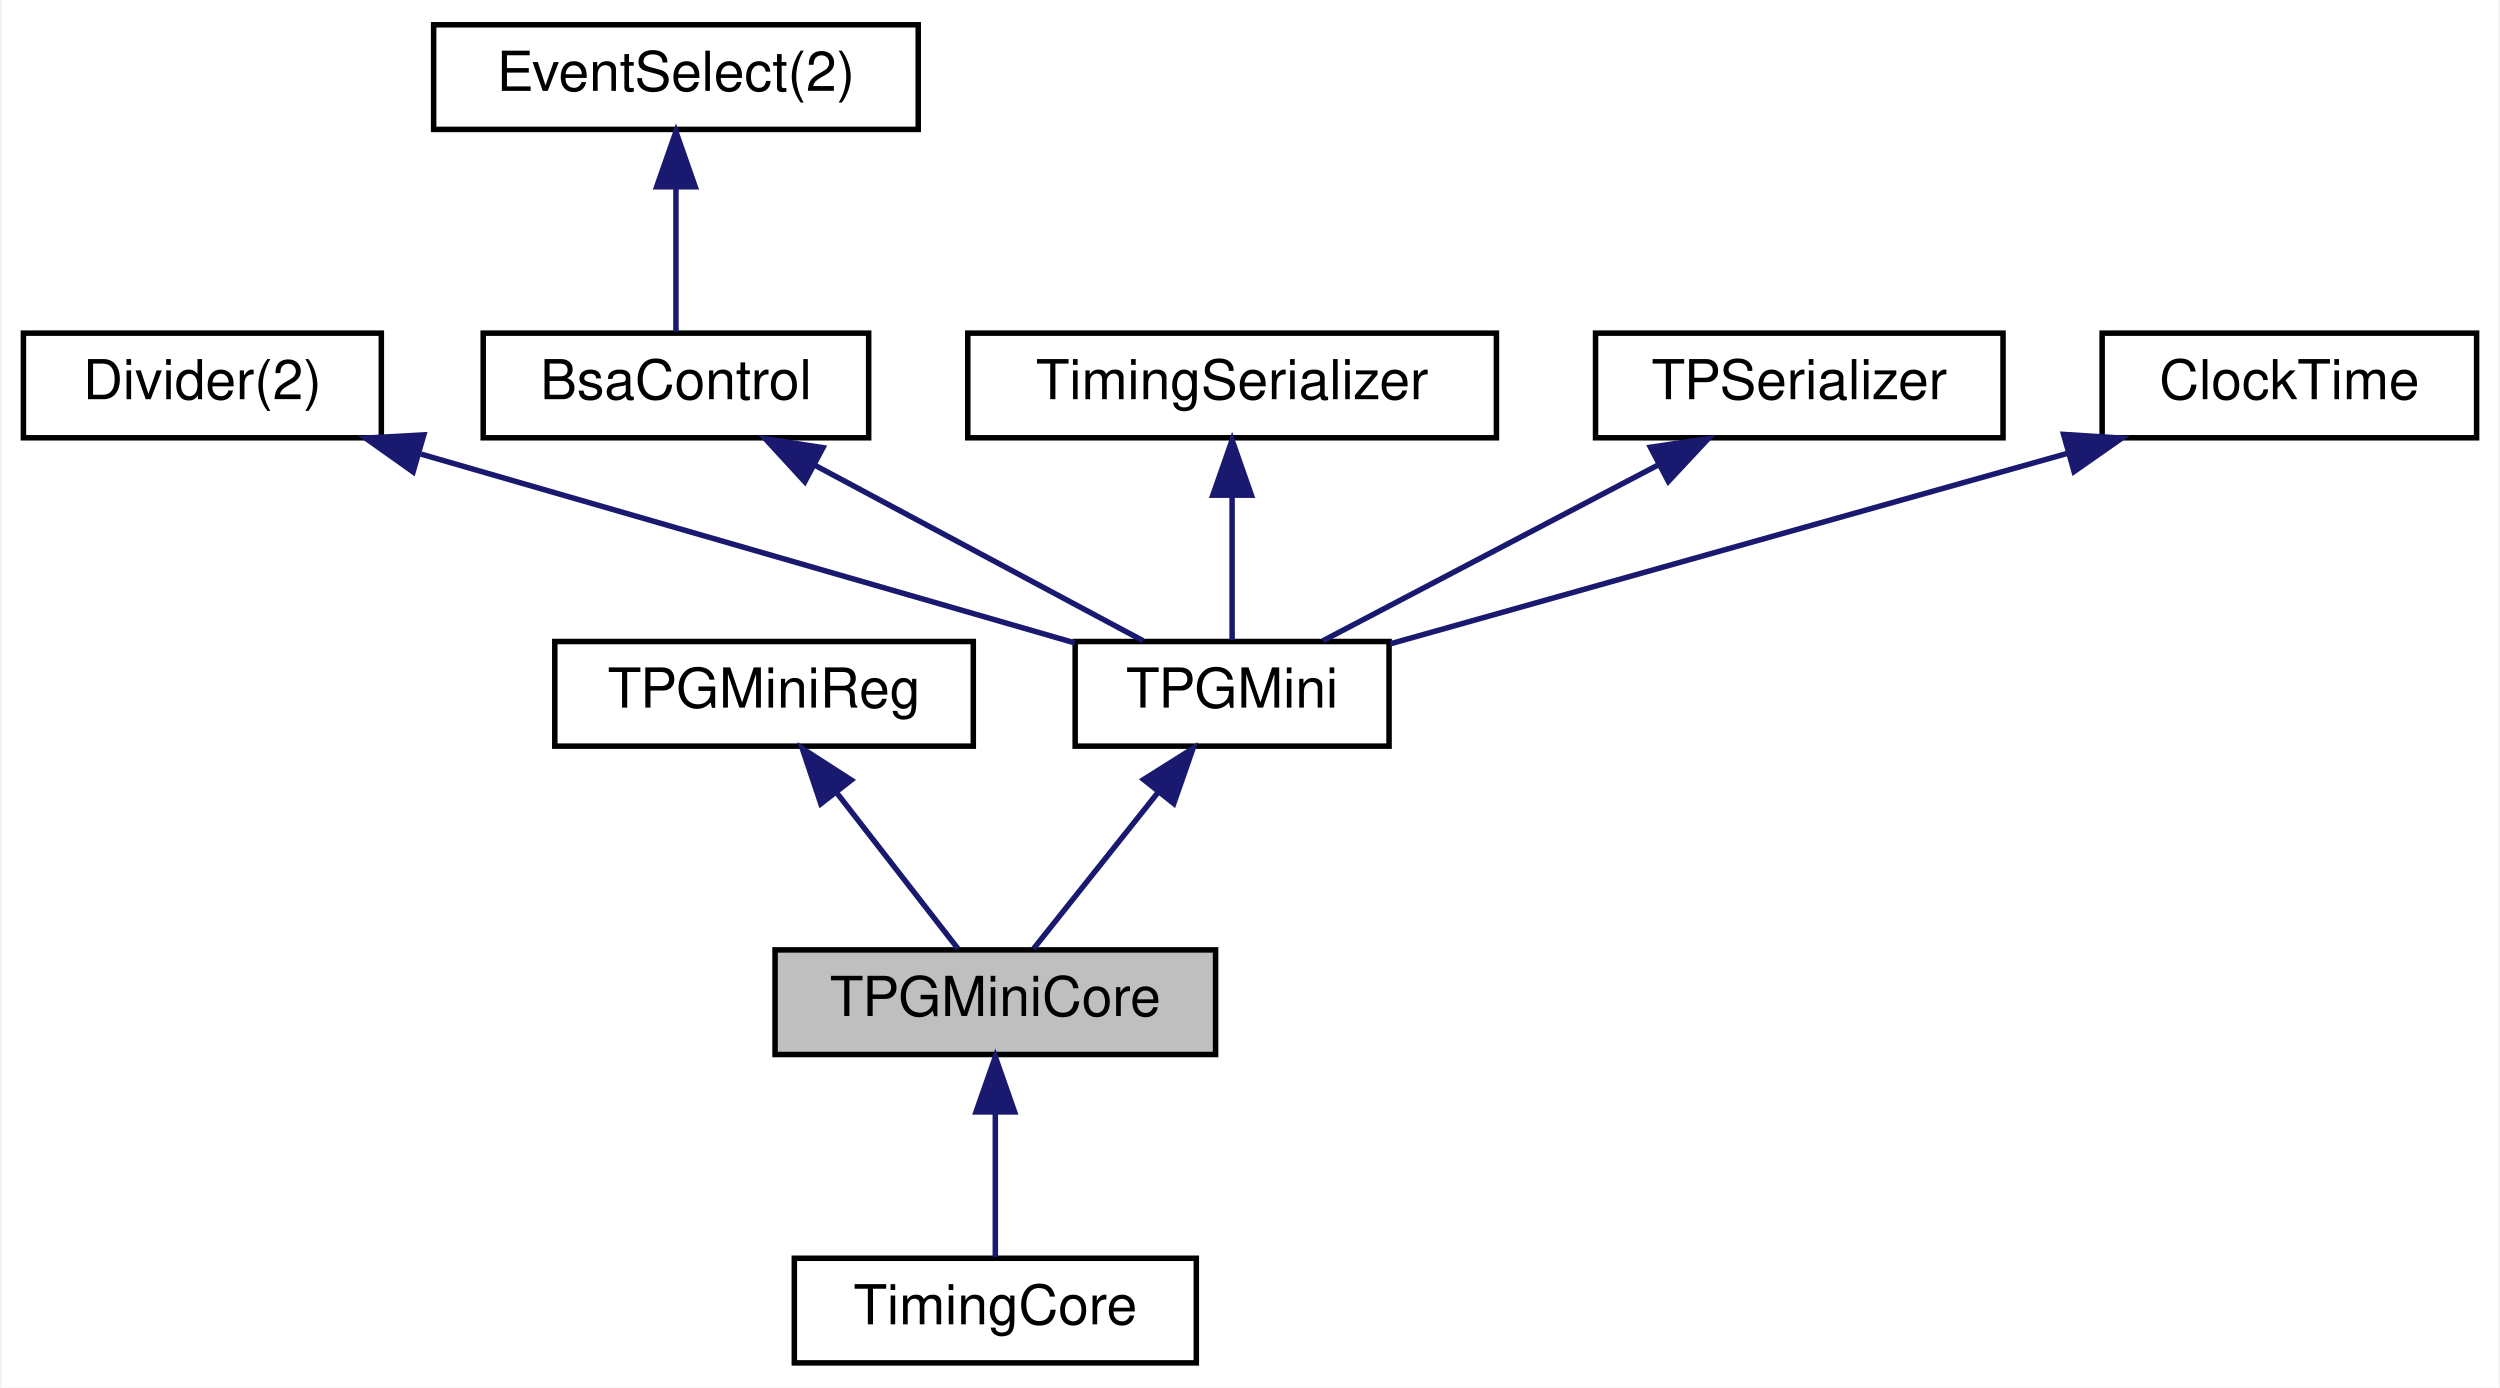
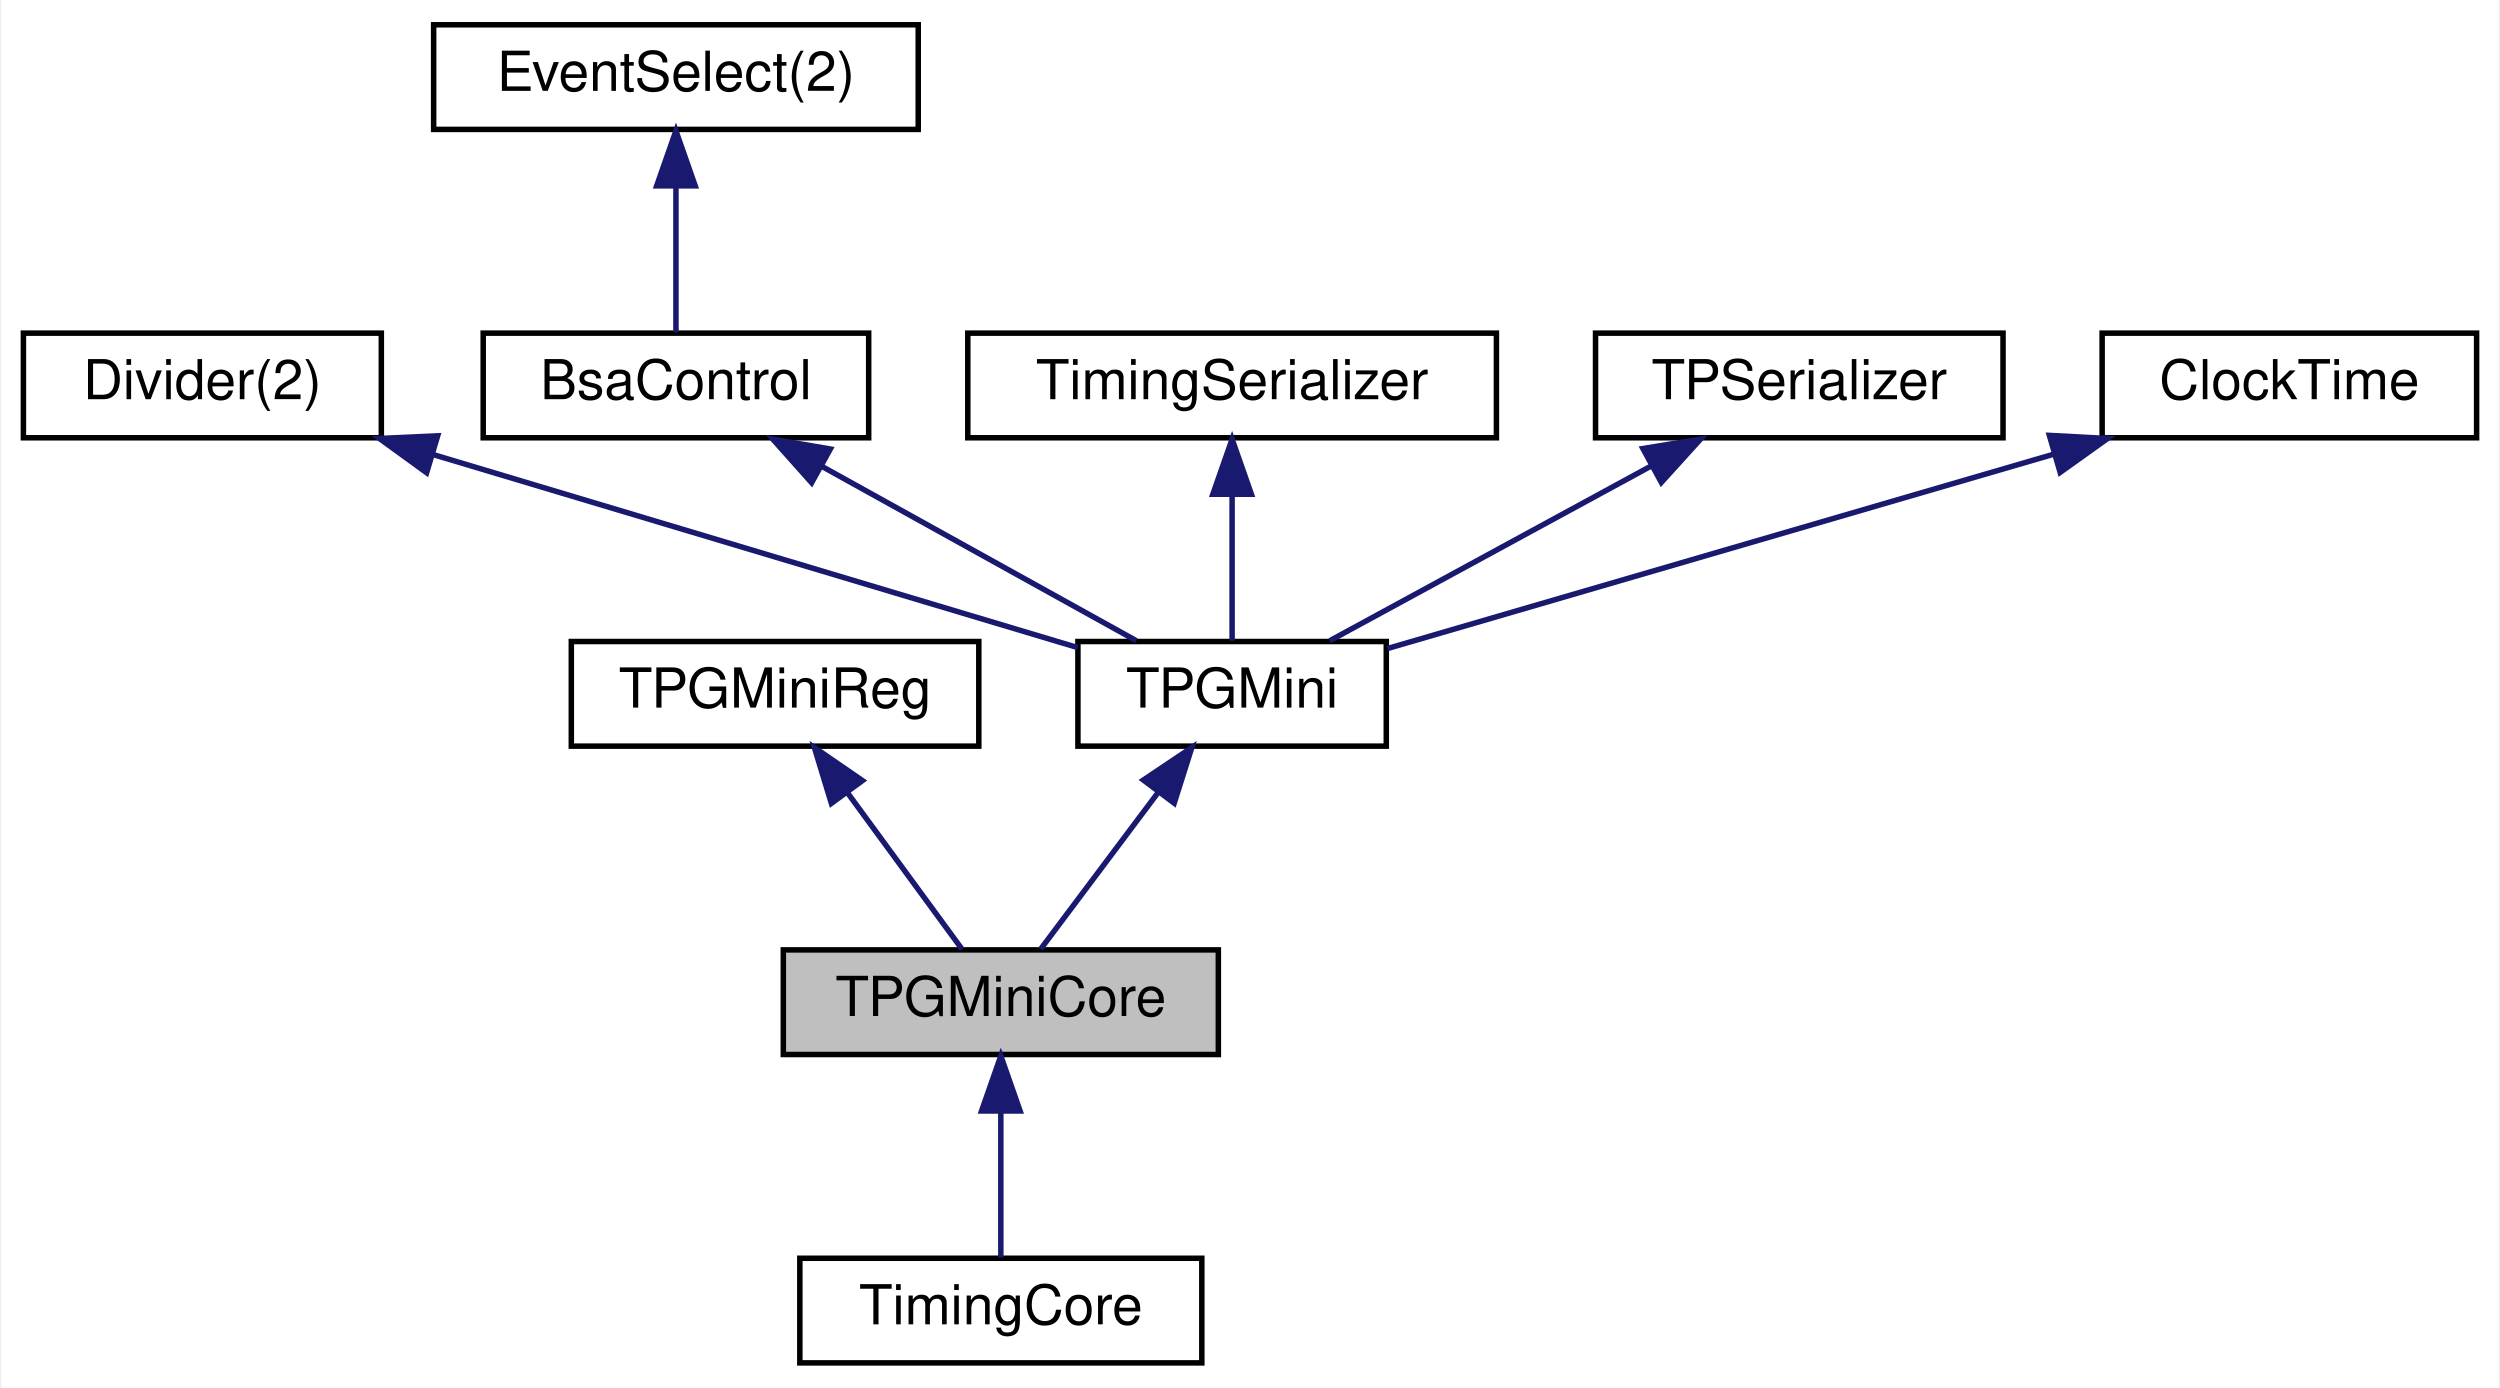
<svg xmlns="http://www.w3.org/2000/svg" xmlns:xlink="http://www.w3.org/1999/xlink" width="454pt" height="252pt" viewBox="0.00 0.00 453.50 252.00">
  <g id="graph0" class="graph" transform="scale(1 1) rotate(0) translate(4 248)">
-     <polygon fill="white" stroke="transparent" points="-4,4 -4,-248 449.5,-248 449.5,4 -4,4" />
+     <polygon fill="#ffffff" stroke="transparent" points="-4,4 -4,-248 449.5,-248 449.5,4 -4,4" />
    <g id="node1" class="node">
-       <g id="a_node1">
-         <a xlink:title=" ">
-           <polygon fill="#bfbfbf" stroke="black" points="136.5,-56.5 136.5,-75.5 216.5,-75.5 216.5,-56.5 136.5,-56.5" />
-           <text text-anchor="middle" x="176.5" y="-63.5" font-family="Helvetica,sans-Serif" font-size="10.00">TPGMiniCore</text>
-         </a>
-       </g>
+       <polygon fill="#bfbfbf" stroke="#000000" points="138,-56.5 138,-75.5 217,-75.5 217,-56.5 138,-56.5" />
+       <text text-anchor="middle" x="177.5" y="-63.5" font-family="Helvetica,sans-Serif" font-size="10.00" fill="#000000">TPGMiniCore</text>
    </g>
    <g id="node10" class="node">
      <g id="a_node10">
-         <a xlink:href="classTimingCore.html" target="_top" xlink:title=" ">
-           <polygon fill="white" stroke="black" points="140,-0.5 140,-19.5 213,-19.5 213,-0.5 140,-0.5" />
-           <text text-anchor="middle" x="176.5" y="-7.5" font-family="Helvetica,sans-Serif" font-size="10.00">TimingCore</text>
+         <a xlink:href="classTimingCore.html" target="_top" xlink:title="TimingCore">
+           <polygon fill="#ffffff" stroke="#000000" points="141,-.5 141,-19.5 214,-19.5 214,-.5 141,-.5" />
+           <text text-anchor="middle" x="177.5" y="-7.5" font-family="Helvetica,sans-Serif" font-size="10.00" fill="#000000">TimingCore</text>
        </a>
      </g>
    </g>
    <g id="edge9" class="edge">
-       <path fill="none" stroke="midnightblue" d="M176.5,-45.8C176.5,-36.91 176.5,-26.78 176.5,-19.75" />
-       <polygon fill="midnightblue" stroke="midnightblue" points="173,-46.08 176.5,-56.08 180,-46.08 173,-46.08" />
+       <path fill="none" stroke="#191970" d="M177.5,-46.157C177.5,-37.155 177.5,-26.92 177.5,-19.643" />
+       <polygon fill="#191970" stroke="#191970" points="174,-46.245 177.5,-56.245 181,-46.246 174,-46.245" />
    </g>
    <g id="node2" class="node">
      <g id="a_node2">
-         <a xlink:href="classTPGMiniReg.html" target="_top" xlink:title=" ">
-           <polygon fill="white" stroke="black" points="96.5,-112.5 96.5,-131.5 172.5,-131.5 172.5,-112.5 96.5,-112.5" />
-           <text text-anchor="middle" x="134.5" y="-119.5" font-family="Helvetica,sans-Serif" font-size="10.00">TPGMiniReg</text>
+         <a xlink:href="classTPGMiniReg.html" target="_top" xlink:title="TPGMiniReg">
+           <polygon fill="#ffffff" stroke="#000000" points="99.5,-112.5 99.5,-131.5 173.5,-131.5 173.5,-112.5 99.5,-112.5" />
+           <text text-anchor="middle" x="136.5" y="-119.5" font-family="Helvetica,sans-Serif" font-size="10.00" fill="#000000">TPGMiniReg</text>
        </a>
      </g>
    </g>
    <g id="edge1" class="edge">
-       <path fill="none" stroke="midnightblue" d="M147.61,-104.14C154.93,-94.74 163.74,-83.4 169.69,-75.75" />
-       <polygon fill="midnightblue" stroke="midnightblue" points="144.81,-102.04 141.44,-112.08 150.34,-106.34 144.81,-102.04" />
+       <path fill="none" stroke="#191970" d="M149.736,-103.921C156.621,-94.518 164.761,-83.4 170.44,-75.643" />
+       <polygon fill="#191970" stroke="#191970" points="146.725,-102.109 143.642,-112.246 152.373,-106.245 146.725,-102.109" />
    </g>
    <g id="node3" class="node">
      <g id="a_node3">
-         <a xlink:href="classTPGMini.html" target="_top" xlink:title=" ">
-           <polygon fill="white" stroke="black" points="191,-112.5 191,-131.5 248,-131.5 248,-112.5 191,-112.5" />
-           <text text-anchor="middle" x="219.5" y="-119.5" font-family="Helvetica,sans-Serif" font-size="10.00">TPGMini</text>
+         <a xlink:href="classTPGMini.html" target="_top" xlink:title="TPGMini">
+           <polygon fill="#ffffff" stroke="#000000" points="191.5,-112.5 191.5,-131.5 247.5,-131.5 247.5,-112.5 191.5,-112.5" />
+           <text text-anchor="middle" x="219.5" y="-119.5" font-family="Helvetica,sans-Serif" font-size="10.00" fill="#000000">TPGMini</text>
        </a>
      </g>
    </g>
    <g id="edge2" class="edge">
-       <path fill="none" stroke="midnightblue" d="M206.08,-104.14C198.59,-94.74 189.56,-83.4 183.47,-75.75" />
-       <polygon fill="midnightblue" stroke="midnightblue" points="203.43,-106.44 212.4,-112.08 208.91,-102.08 203.43,-106.44" />
+       <path fill="none" stroke="#191970" d="M206.158,-104.211C199.06,-94.747 190.61,-83.48 184.732,-75.643" />
+       <polygon fill="#191970" stroke="#191970" points="203.384,-106.346 212.184,-112.246 208.984,-102.145 203.384,-106.346" />
    </g>
    <g id="node4" class="node">
      <g id="a_node4">
-         <a xlink:href="classDivider.html" target="_top" xlink:title=" ">
-           <polygon fill="white" stroke="black" points="0,-168.5 0,-187.5 65,-187.5 65,-168.5 0,-168.5" />
-           <text text-anchor="middle" x="32.5" y="-175.5" font-family="Helvetica,sans-Serif" font-size="10.00">Divider(2)</text>
+         <a xlink:href="classDivider.html" target="_top" xlink:title="Divider(2)">
+           <polygon fill="#ffffff" stroke="#000000" points="0,-168.5 0,-187.5 65,-187.5 65,-168.5 0,-168.5" />
+           <text text-anchor="middle" x="32.5" y="-175.5" font-family="Helvetica,sans-Serif" font-size="10.00" fill="#000000">Divider(2)</text>
        </a>
      </g>
    </g>
    <g id="edge3" class="edge">
-       <path fill="none" stroke="midnightblue" d="M72.18,-165.54C107.8,-155.26 159.21,-140.41 190.93,-131.25" />
-       <polygon fill="midnightblue" stroke="midnightblue" points="70.77,-162.31 62.13,-168.44 72.71,-169.03 70.77,-162.31" />
+       <path fill="none" stroke="#191970" d="M74.299,-165.482C110.003,-154.791 160.375,-139.706 191.433,-130.405" />
+       <polygon fill="#191970" stroke="#191970" points="73.222,-162.151 64.646,-168.373 75.23,-168.857 73.222,-162.151" />
    </g>
    <g id="node5" class="node">
      <g id="a_node5">
-         <a xlink:href="classBsaControl.html" target="_top" xlink:title=" ">
-           <polygon fill="white" stroke="black" points="83.5,-168.5 83.5,-187.5 153.5,-187.5 153.5,-168.5 83.5,-168.5" />
-           <text text-anchor="middle" x="118.5" y="-175.5" font-family="Helvetica,sans-Serif" font-size="10.00">BsaControl</text>
+         <a xlink:href="classBsaControl.html" target="_top" xlink:title="BsaControl">
+           <polygon fill="#ffffff" stroke="#000000" points="83.5,-168.5 83.5,-187.5 153.5,-187.5 153.5,-168.5 83.5,-168.5" />
+           <text text-anchor="middle" x="118.5" y="-175.5" font-family="Helvetica,sans-Serif" font-size="10.00" fill="#000000">BsaControl</text>
        </a>
      </g>
    </g>
    <g id="edge4" class="edge">
-       <path fill="none" stroke="midnightblue" d="M143.58,-163.59C162.26,-153.61 187.2,-140.27 203.31,-131.65" />
-       <polygon fill="midnightblue" stroke="midnightblue" points="141.9,-160.52 134.73,-168.32 145.2,-166.7 141.9,-160.52" />
+       <path fill="none" stroke="#191970" d="M144.972,-163.322C163.012,-153.32 186.388,-140.359 202.109,-131.643" />
+       <polygon fill="#191970" stroke="#191970" points="143.141,-160.335 136.093,-168.245 146.536,-166.457 143.141,-160.335" />
    </g>
    <g id="node6" class="node">
      <g id="a_node6">
-         <a xlink:href="classEventSelect.html" target="_top" xlink:title=" ">
-           <polygon fill="white" stroke="black" points="74.5,-224.5 74.5,-243.5 162.5,-243.5 162.5,-224.5 74.5,-224.5" />
-           <text text-anchor="middle" x="118.5" y="-231.5" font-family="Helvetica,sans-Serif" font-size="10.00">EventSelect(2)</text>
+         <a xlink:href="classEventSelect.html" target="_top" xlink:title="EventSelect(2)">
+           <polygon fill="#ffffff" stroke="#000000" points="74.5,-224.5 74.5,-243.5 162.5,-243.5 162.5,-224.5 74.5,-224.5" />
+           <text text-anchor="middle" x="118.5" y="-231.5" font-family="Helvetica,sans-Serif" font-size="10.00" fill="#000000">EventSelect(2)</text>
        </a>
      </g>
    </g>
    <g id="edge5" class="edge">
-       <path fill="none" stroke="midnightblue" d="M118.5,-213.8C118.5,-204.91 118.5,-194.78 118.5,-187.75" />
-       <polygon fill="midnightblue" stroke="midnightblue" points="115,-214.08 118.5,-224.08 122,-214.08 115,-214.08" />
+       <path fill="none" stroke="#191970" d="M118.5,-214.157C118.5,-205.155 118.5,-194.92 118.5,-187.643" />
+       <polygon fill="#191970" stroke="#191970" points="115,-214.245 118.5,-224.245 122,-214.246 115,-214.245" />
    </g>
    <g id="node7" class="node">
      <g id="a_node7">
-         <a xlink:href="classTimingSerializer.html" target="_top" xlink:title=" ">
-           <polygon fill="white" stroke="black" points="171.5,-168.5 171.5,-187.5 267.5,-187.5 267.5,-168.5 171.5,-168.5" />
-           <text text-anchor="middle" x="219.5" y="-175.5" font-family="Helvetica,sans-Serif" font-size="10.00">TimingSerializer</text>
+         <a xlink:href="classTimingSerializer.html" target="_top" xlink:title="TimingSerializer">
+           <polygon fill="#ffffff" stroke="#000000" points="171.5,-168.5 171.5,-187.5 267.5,-187.5 267.5,-168.5 171.5,-168.5" />
+           <text text-anchor="middle" x="219.5" y="-175.5" font-family="Helvetica,sans-Serif" font-size="10.00" fill="#000000">TimingSerializer</text>
        </a>
      </g>
    </g>
    <g id="edge6" class="edge">
-       <path fill="none" stroke="midnightblue" d="M219.5,-157.8C219.5,-148.91 219.5,-138.78 219.5,-131.75" />
-       <polygon fill="midnightblue" stroke="midnightblue" points="216,-158.08 219.5,-168.08 223,-158.08 216,-158.08" />
+       <path fill="none" stroke="#191970" d="M219.5,-158.157C219.5,-149.155 219.5,-138.92 219.5,-131.643" />
+       <polygon fill="#191970" stroke="#191970" points="216,-158.245 219.5,-168.245 223,-158.246 216,-158.245" />
    </g>
    <g id="node8" class="node">
      <g id="a_node8">
-         <a xlink:href="classTPSerializer.html" target="_top" xlink:title=" ">
-           <polygon fill="white" stroke="black" points="285.5,-168.5 285.5,-187.5 359.5,-187.5 359.5,-168.5 285.5,-168.5" />
-           <text text-anchor="middle" x="322.5" y="-175.5" font-family="Helvetica,sans-Serif" font-size="10.00">TPSerializer</text>
+         <a xlink:href="classTPSerializer.html" target="_top" xlink:title="TPSerializer">
+           <polygon fill="#ffffff" stroke="#000000" points="285.5,-168.5 285.5,-187.5 359.5,-187.5 359.5,-168.5 285.5,-168.5" />
+           <text text-anchor="middle" x="322.5" y="-175.5" font-family="Helvetica,sans-Serif" font-size="10.00" fill="#000000">TPSerializer</text>
        </a>
      </g>
    </g>
    <g id="edge7" class="edge">
-       <path fill="none" stroke="midnightblue" d="M296.92,-163.59C277.88,-153.61 252.44,-140.27 236.01,-131.65" />
-       <polygon fill="midnightblue" stroke="midnightblue" points="295.47,-166.78 305.95,-168.32 298.72,-160.58 295.47,-166.78" />
+       <path fill="none" stroke="#191970" d="M295.757,-163.46C277.325,-153.439 253.342,-140.399 237.236,-131.643" />
+       <polygon fill="#191970" stroke="#191970" points="294.101,-166.544 304.559,-168.245 297.445,-160.394 294.101,-166.544" />
    </g>
    <g id="node9" class="node">
      <g id="a_node9">
-         <a xlink:href="classClockTime.html" target="_top" xlink:title=" ">
-           <polygon fill="white" stroke="black" points="377.5,-168.5 377.5,-187.5 445.5,-187.5 445.5,-168.5 377.5,-168.5" />
-           <text text-anchor="middle" x="411.5" y="-175.5" font-family="Helvetica,sans-Serif" font-size="10.00">ClockTime</text>
+         <a xlink:href="classClockTime.html" target="_top" xlink:title="ClockTime">
+           <polygon fill="#ffffff" stroke="#000000" points="377.5,-168.5 377.5,-187.5 445.5,-187.5 445.5,-168.5 377.5,-168.5" />
+           <text text-anchor="middle" x="411.5" y="-175.5" font-family="Helvetica,sans-Serif" font-size="10.00" fill="#000000">ClockTime</text>
        </a>
      </g>
    </g>
    <g id="edge8" class="edge">
-       <path fill="none" stroke="midnightblue" d="M371.17,-165.66C334.35,-155.3 280.85,-140.25 248.21,-131.08" />
-       <polygon fill="midnightblue" stroke="midnightblue" points="370.5,-169.11 381.08,-168.44 372.4,-162.37 370.5,-169.11" />
+       <path fill="none" stroke="#191970" d="M368.522,-165.465C331.634,-154.706 279.526,-139.507 247.708,-130.227" />
+       <polygon fill="#191970" stroke="#191970" points="367.914,-168.933 378.494,-168.373 369.874,-162.213 367.914,-168.933" />
    </g>
  </g>
</svg>
